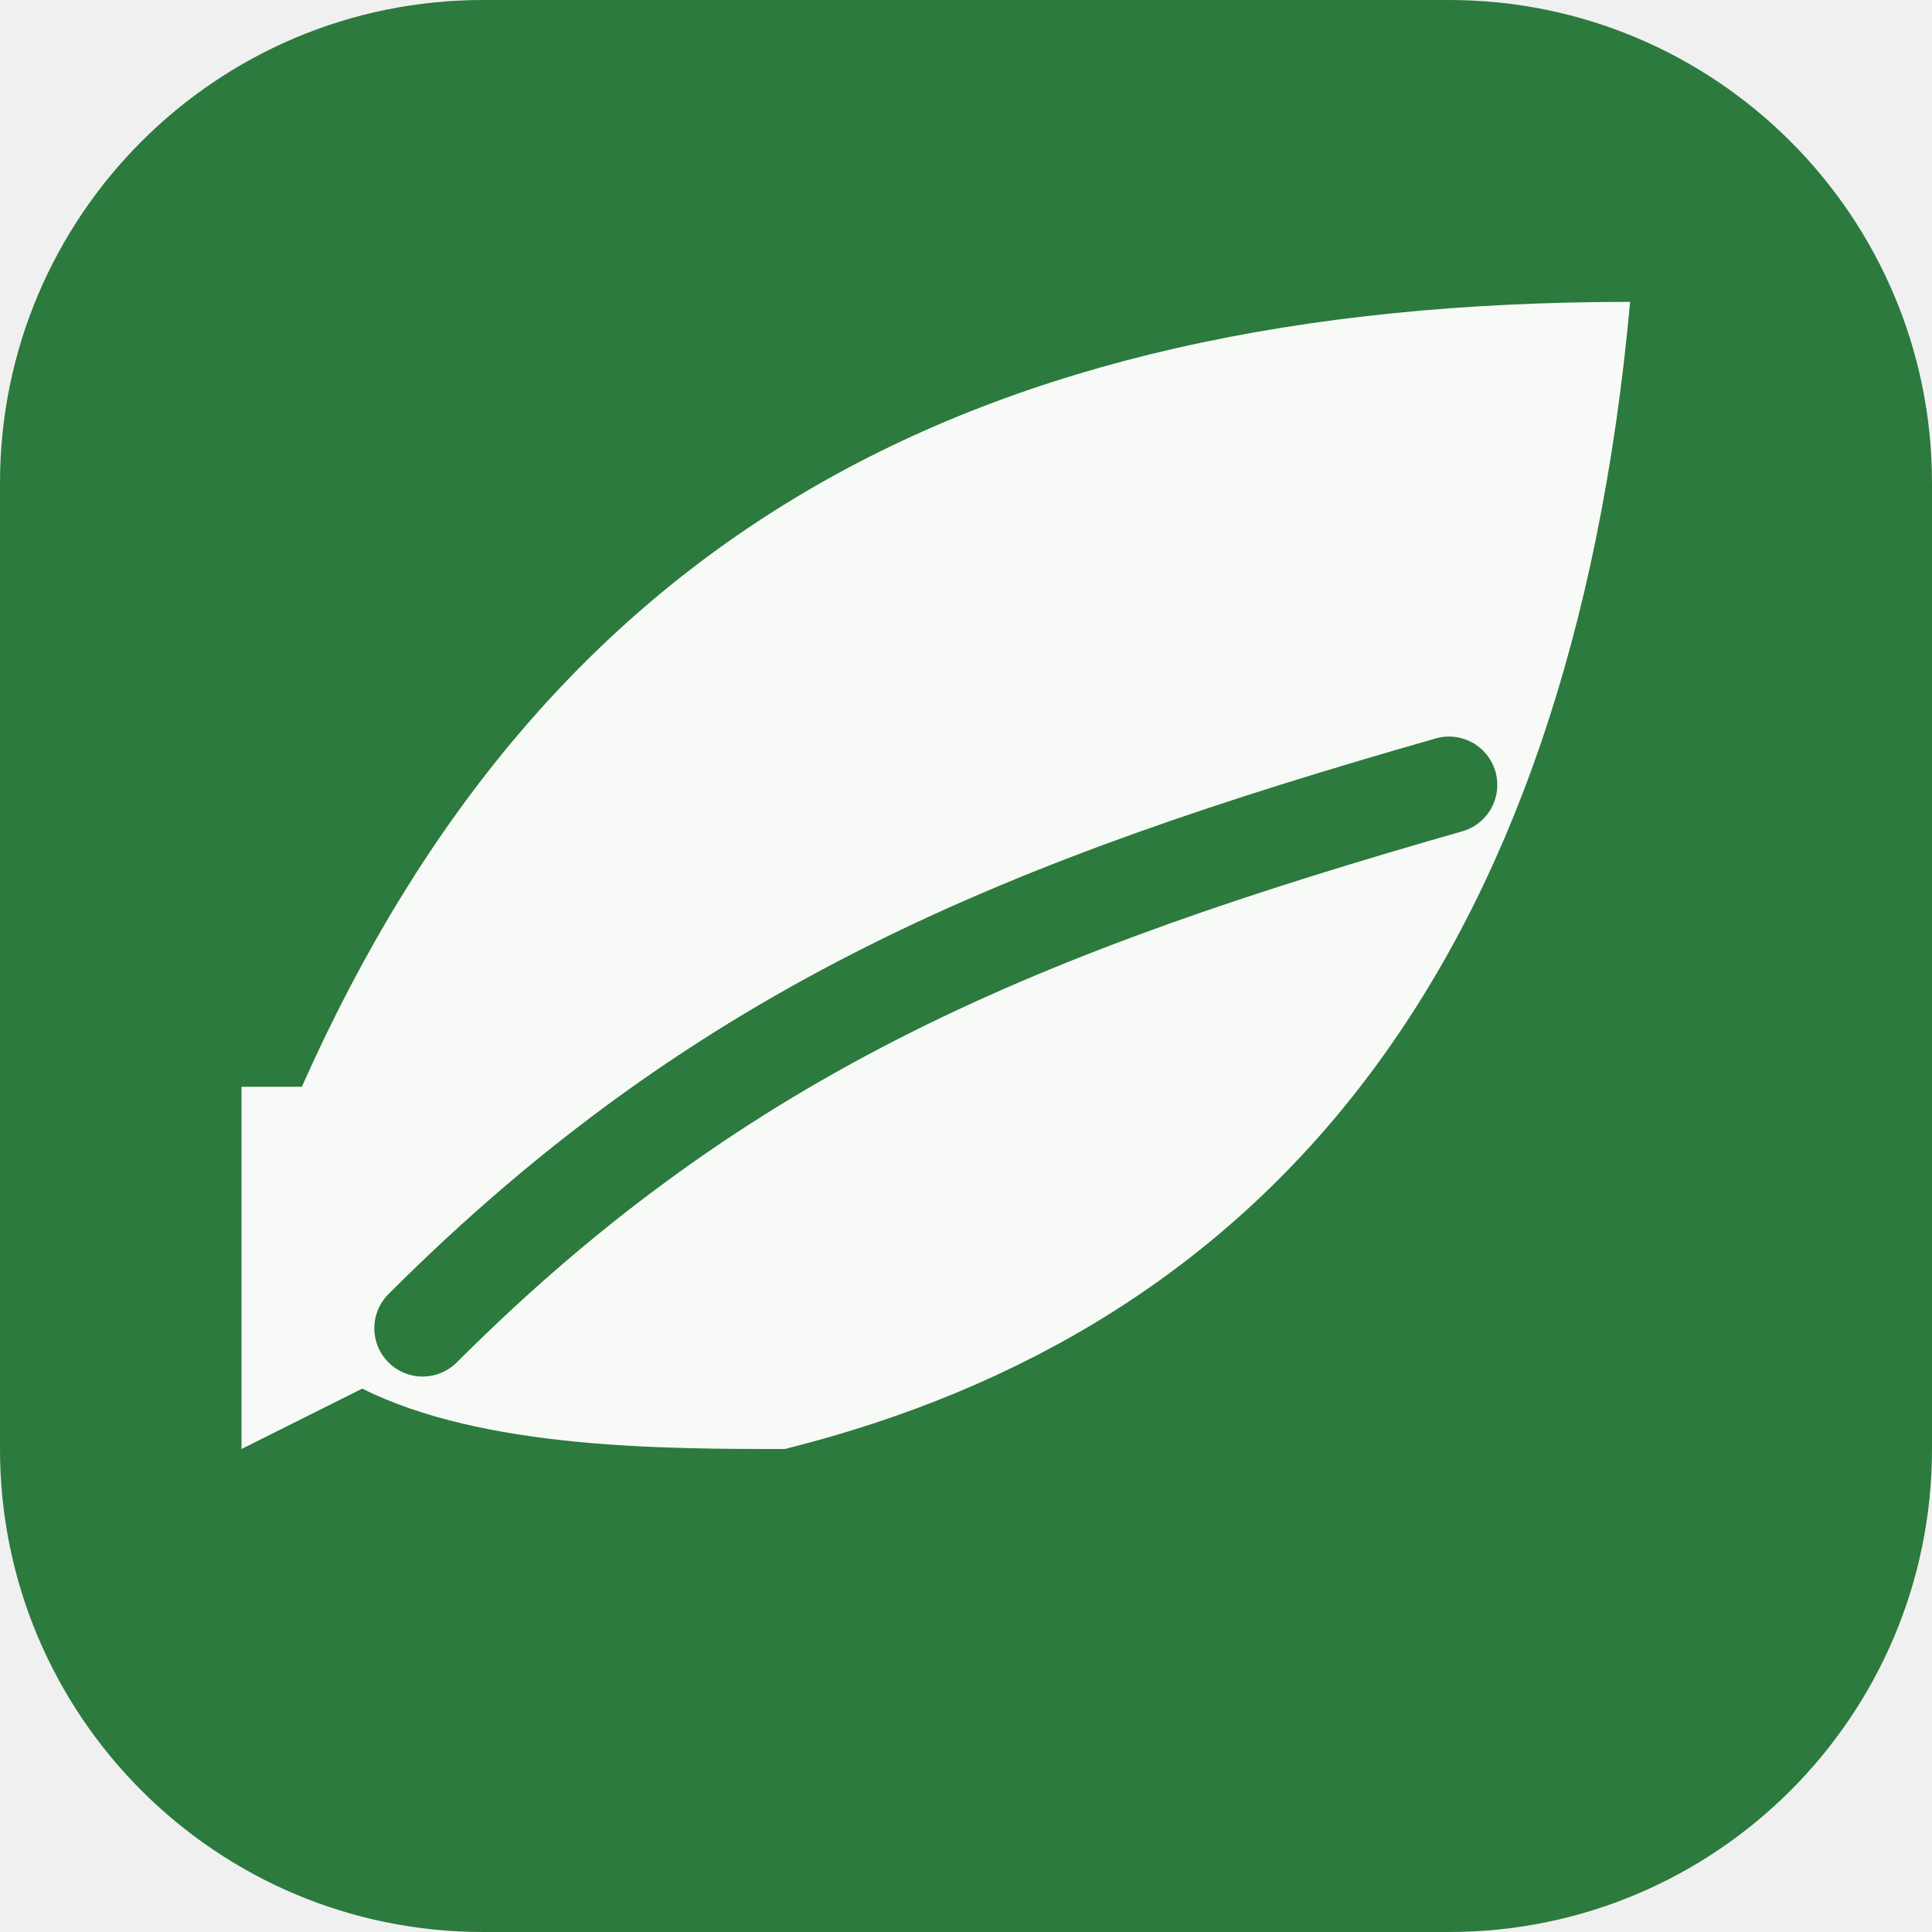
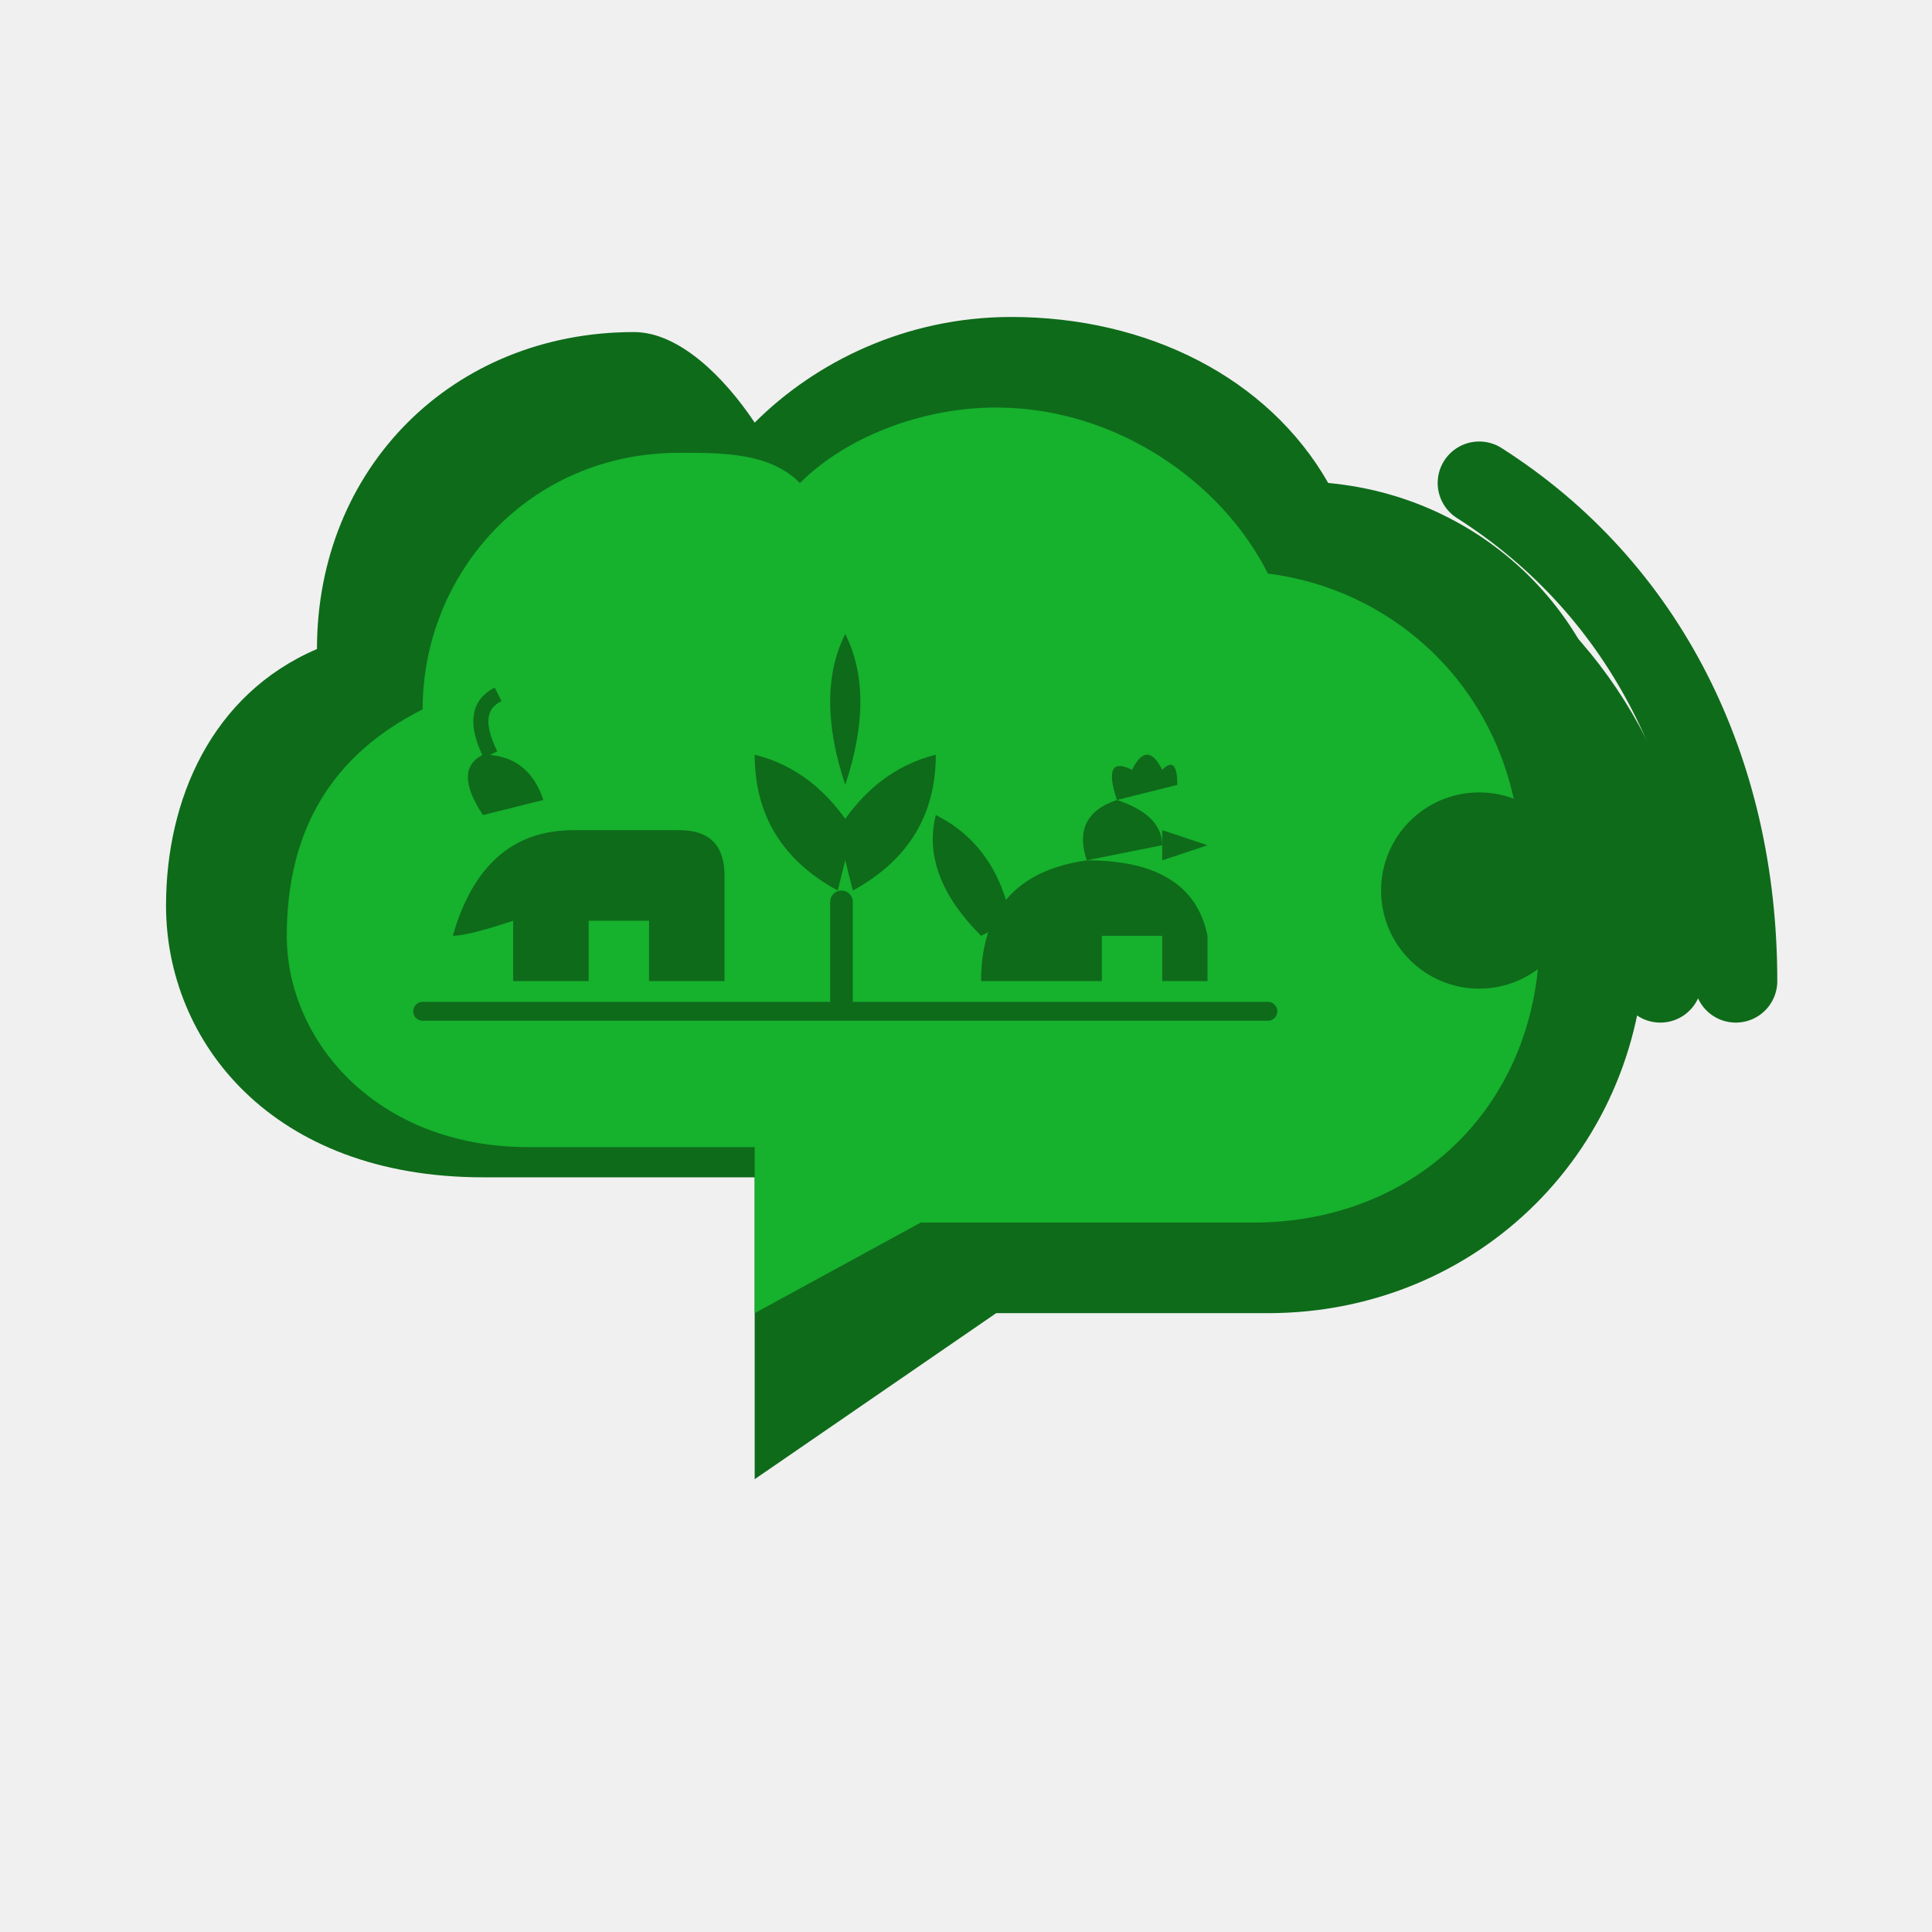
- <svg xmlns="http://www.w3.org/2000/svg" viewBox="0 0 32 32">
-   <rect width="32" height="32" rx="8" fill="#2d7a3e" />
-   <path d="M5 18c4-9 11-13 22-13-1 11-6 17-14 19-2 0-5 0-7-1l-2 1V18z" fill="#ffffff" opacity="0.96" />
-   <path d="M7 22c5-5 10-7 17-9" stroke="#2d7a3e" stroke-width="1.6" stroke-linecap="round" fill="none" />
+ <svg xmlns="http://www.w3.org/2000/svg" viewBox="0 0 256 256" role="img" aria-label="Farm Support Innovation">
+   <path d="       M 84 44       C 60 44 42 62 42 86       C 28 92 22 106 22 120       C 22 138 36 156 64 156       L 100 156       L 100 196       L 132 174       L 168 174       C 196 174 218 152 218 124       C 218 118 217 112 215 106       L 215 106       C 215 84 198 66 176 64       C 168 50 152 42 134 42       C 120 42 108 48 100 56       C 96 50 90 44 84 44       Z     " fill="#0e6b1a" />
+   <path d="       M 90 60       C 70 60 56 76 56 94       C 44 100 38 110 38 124       C 38 138 50 152 70 152       L 100 152       L 100 174       L 122 162       L 166 162       C 188 162 204 146 204 124       C 204 118 203 112 201 108       C 198 90 184 78 168 76       C 162 64 148 54 132 54       C 122 54 112 58 106 64       C 102 60 96 60 90 60       Z     " fill="#16b12d" />
+   <g fill="none" stroke="#0e6b1a" stroke-width="11" stroke-linecap="round">
+     <path d="M 196 64 C 218 78 230 102 230 130" />
+     <path d="M 196 80 C 212 92 220 110 220 130" />
+   </g>
+   <circle cx="196" cy="118" r="13" fill="#0e6b1a" />
+   <path d="M 56 134 L 168 134" stroke="#0e6b1a" stroke-width="2.5" stroke-linecap="round" />
+   <g fill="#0e6b1a">
+     <path d="M 60 124 Q 64 110 76 110 L 90 110 Q 96 110 96 116 L 96 130 L 86 130 L 86 122 L 78 122 L 78 130 L 68 130 L 68 122 Q 62 124 60 124 Z" />
+     <path d="M 64 108 Q 60 102 64 100 Q 70 100 72 106 Z" />
+     <path d="M 65 100 Q 62 94 66 92" stroke="#0e6b1a" stroke-width="2" fill="none" />
+   </g>
+   <g fill="#0e6b1a">
+     <rect x="110" y="118" width="3" height="16" rx="1.5" />
+     <path d="M 111 118 Q 100 112 100 100 Q 108 102 113 110 Z" />
+     <path d="M 113 118 Q 124 112 124 100 Q 116 102 111 110 Z" />
+     <path d="M 112 104 Q 108 92 112 84 Q 116 92 112 104 Z" />
+   </g>
+   <g fill="#0e6b1a">
+     <path d="M 130 130 Q 130 116 144 114 Q 158 114 160 124 L 160 130 L 154 130 L 154 124 L 146 124 L 146 130 Z" />
+     <path d="M 144 114 Q 142 108 148 106 Q 154 108 154 112 Z" />
+     <path d="M 148 106 Q 146 100 150 102 Q 152 98 154 102 Q 156 100 156 104 Z" />
+     <path d="M 154 110 L 160 112 L 154 114 Z" />
+     <path d="M 130 124 Q 122 116 124 108 Q 132 112 134 122 Z" />
+   </g>
</svg>
